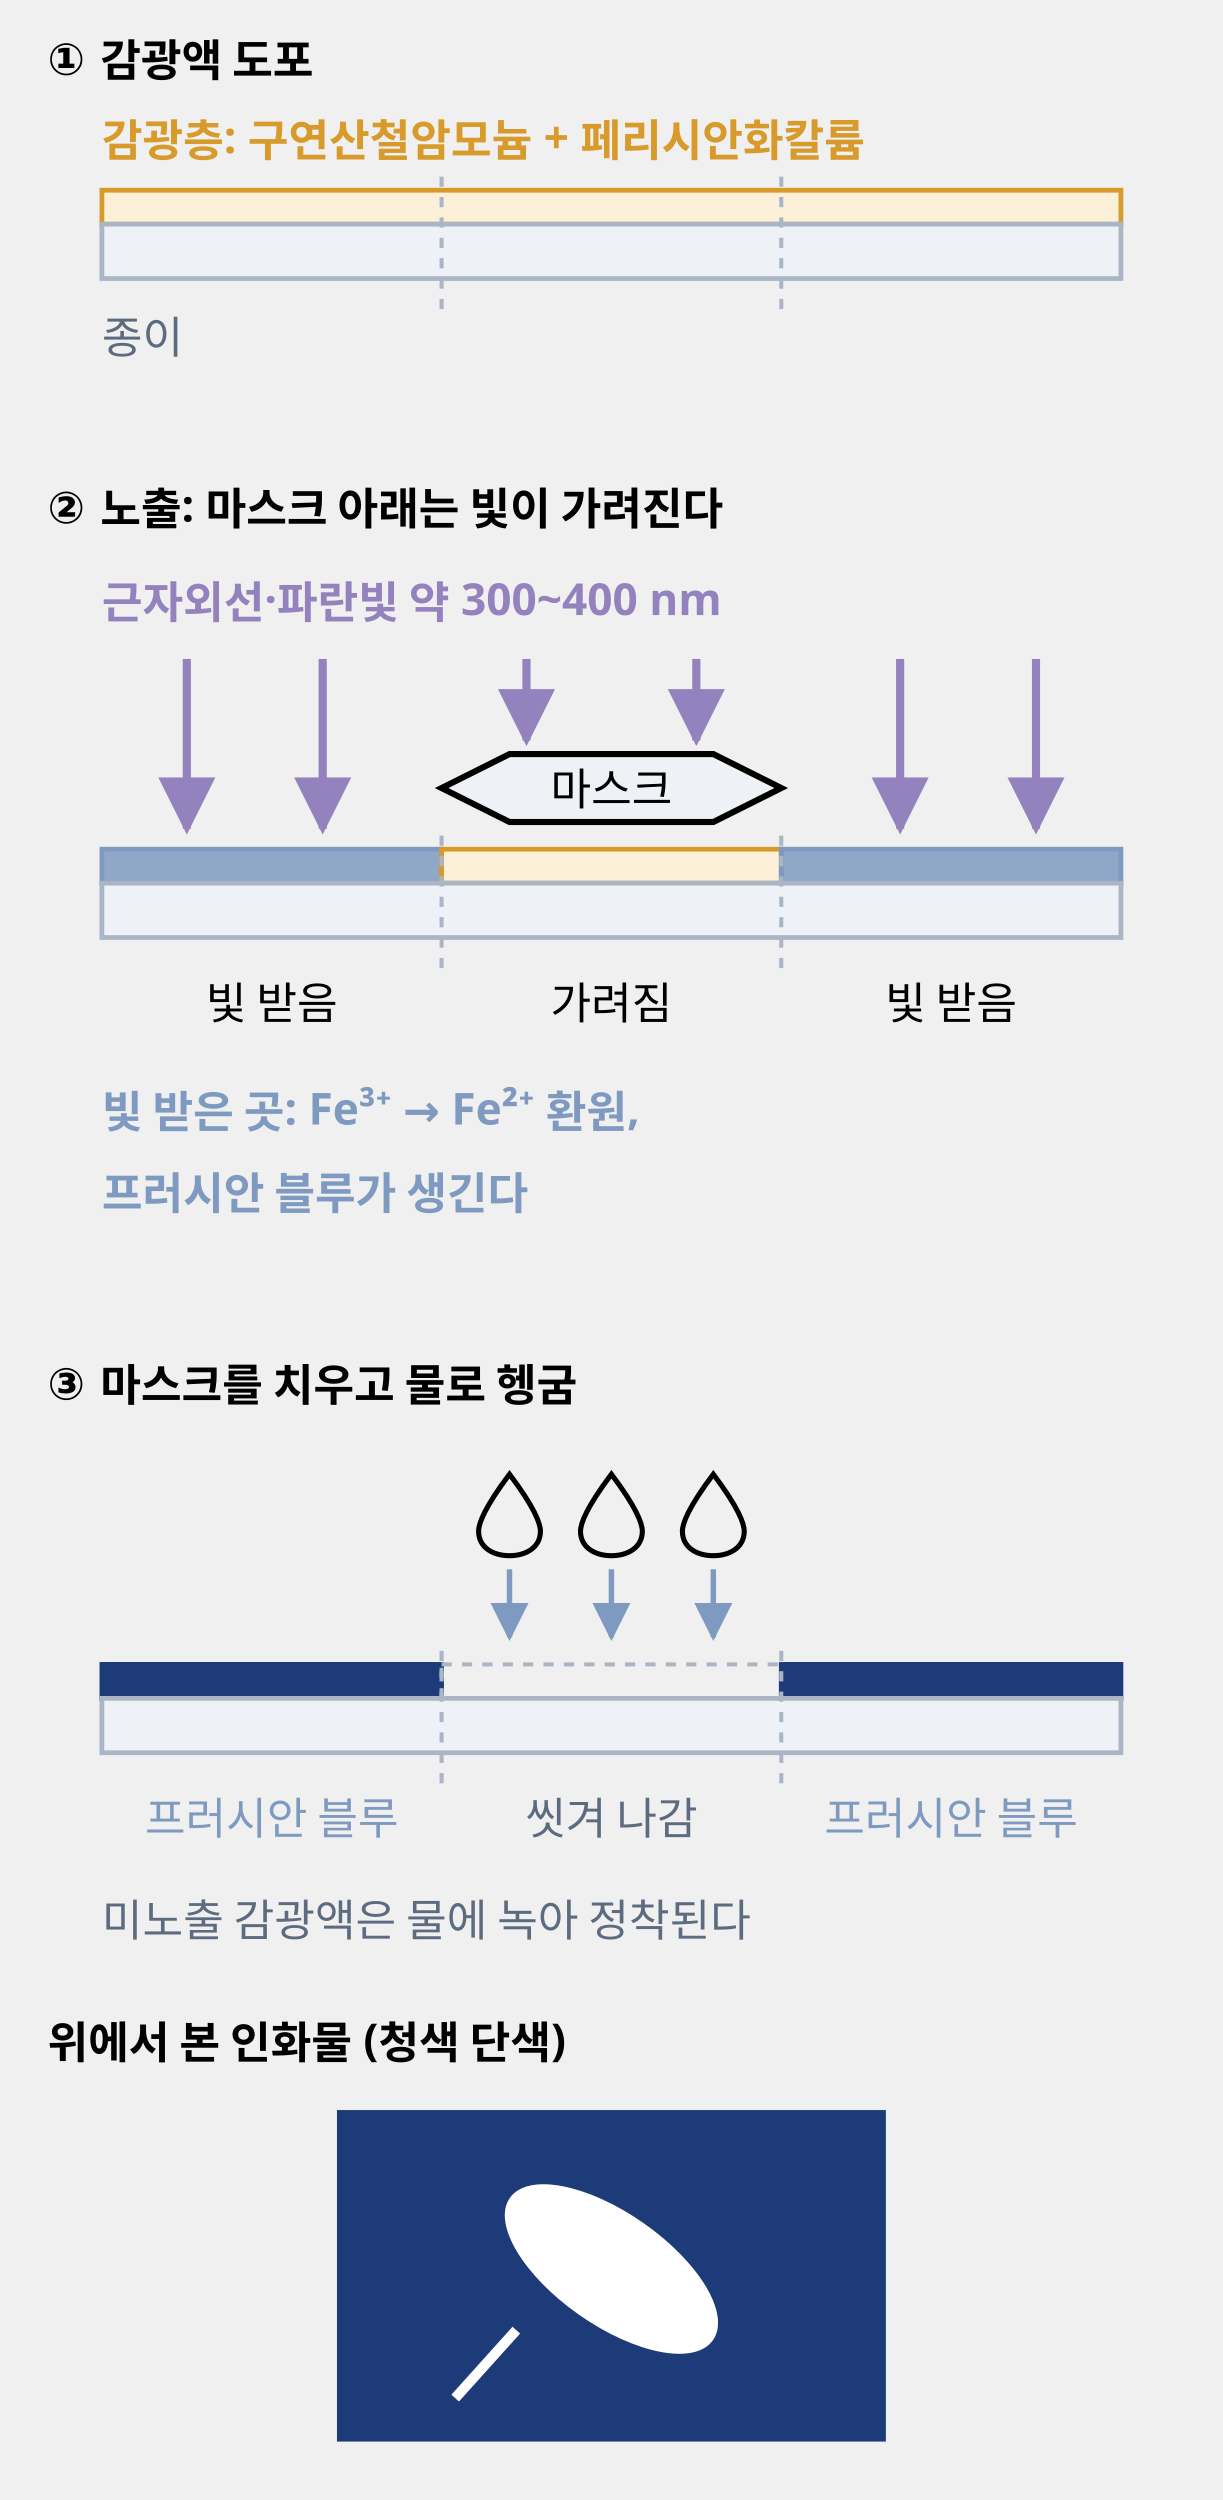
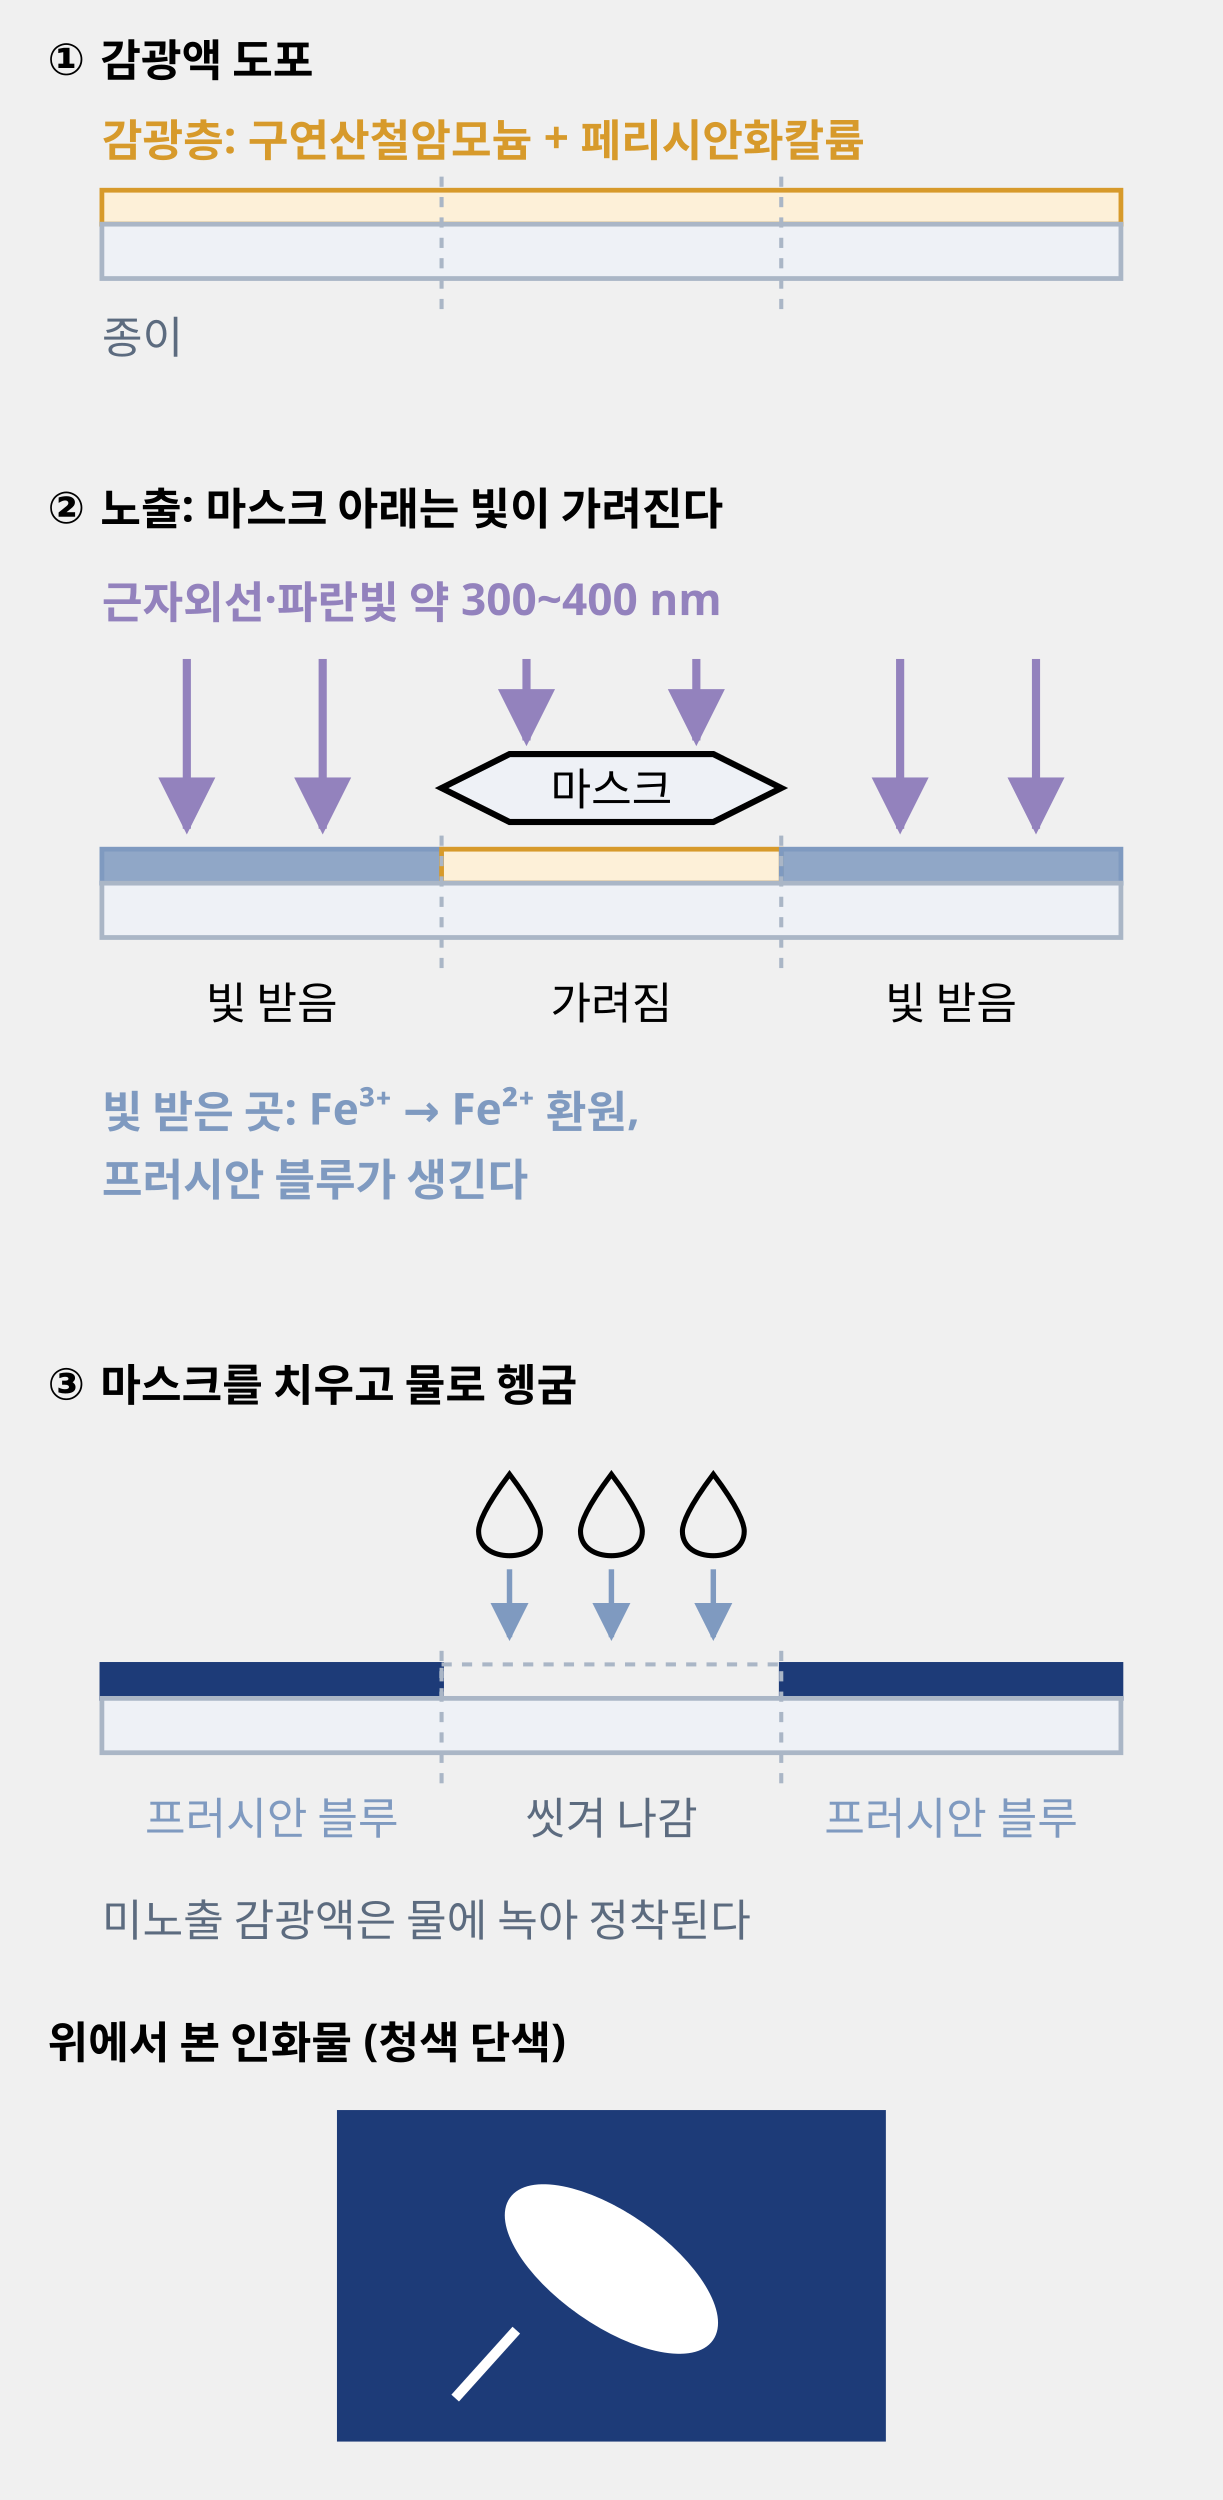
<svg xmlns="http://www.w3.org/2000/svg" class="si si-illus" viewBox="0 0 360 736" style="max-width:360px;color:var(--si-ink,var(--text,#1f2328))" role="img" aria-labelledby="ammonium-iron-citrate-t" font-family="'Pretendard','Noto Sans KR','Apple SD Gothic Neo',sans-serif" font-size="13" fill="currentColor">
  <defs>
    <marker id="ammonium-iron-citrate-ar" viewBox="0 0 10 10" refX="9" refY="5" markerWidth="7" markerHeight="7" orient="auto-start-reverse">
      <path d="M0,0L10,5L0,10z" style="fill:var(--si-violet-s,#9382bd)" />
    </marker>
    <marker id="ammonium-iron-citrate-ar-1" viewBox="0 0 10 10" refX="9" refY="5" markerWidth="7" markerHeight="7" orient="auto-start-reverse">
      <path d="M0,0L10,5L0,10z" style="fill:var(--si-blue-s,#7f9ac0)" />
    </marker>
  </defs>
  <text x="14" y="22" font-weight="700">① 감광액 도포</text>
  <text x="30" y="46" font-weight="700" style="fill:var(--si-amber-s,#d79a2b)">감광층: 구연산철암모늄 + 페리시안화칼륨</text>
  <rect x="30" y="56" width="300" height="10" style="stroke:var(--si-amber-s,#d79a2b);fill:var(--si-amber-f,#fdf0d8)" stroke-width="1.4" />
  <rect x="30" y="66" width="300" height="16" style="stroke:var(--si-gray-s,#aab6c6);fill:var(--si-gray-f,#eef1f6)" stroke-width="1.4" />
  <line x1="130" y1="52" x2="130" y2="94" style="stroke:var(--si-gray-s,#aab6c6);fill:none" stroke-width="1.2" stroke-dasharray="3 3" />
  <line x1="230" y1="52" x2="230" y2="94" style="stroke:var(--si-gray-s,#aab6c6);fill:none" stroke-width="1.2" stroke-dasharray="3 3" />
  <text x="30" y="104" style="fill:var(--si-general,#5c6b7f)">종이</text>
  <text x="14" y="154" font-weight="700">② 노출: 마스크 아래는 빛이 가려진다</text>
  <text x="30" y="182" font-weight="700" style="fill:var(--si-violet-s,#9382bd)">근자외선·파란빛 약 300~400 nm</text>
  <line x1="55" y1="194" x2="55" y2="244" style="stroke:var(--si-violet-s,#9382bd);fill:none" stroke-width="2.4" marker-end="url(#ammonium-iron-citrate-ar)" />
  <line x1="95" y1="194" x2="95" y2="244" style="stroke:var(--si-violet-s,#9382bd);fill:none" stroke-width="2.4" marker-end="url(#ammonium-iron-citrate-ar)" />
  <line x1="155" y1="194" x2="155" y2="218" style="stroke:var(--si-violet-s,#9382bd);fill:none" stroke-width="2.4" marker-end="url(#ammonium-iron-citrate-ar)" />
  <line x1="205" y1="194" x2="205" y2="218" style="stroke:var(--si-violet-s,#9382bd);fill:none" stroke-width="2.4" marker-end="url(#ammonium-iron-citrate-ar)" />
  <line x1="265" y1="194" x2="265" y2="244" style="stroke:var(--si-violet-s,#9382bd);fill:none" stroke-width="2.4" marker-end="url(#ammonium-iron-citrate-ar)" />
  <line x1="305" y1="194" x2="305" y2="244" style="stroke:var(--si-violet-s,#9382bd);fill:none" stroke-width="2.4" marker-end="url(#ammonium-iron-citrate-ar)" />
  <polygon points="130,232 150,222 210,222 230,232 210,242 150,242" style="stroke:currentColor;fill:var(--si-gray-f,#eef1f6)" stroke-width="1.8" />
  <text x="180" y="237" text-anchor="middle">마스크</text>
  <rect x="30" y="250" width="100" height="10" style="stroke:var(--si-blue-s,#7f9ac0);fill:var(--si-blue-s,#7f9ac0)" stroke-width="1.4" fill-opacity="0.85" />
  <rect x="130" y="250" width="100" height="10" style="stroke:var(--si-amber-s,#d79a2b);fill:var(--si-amber-f,#fdf0d8)" stroke-width="1.4" />
  <rect x="230" y="250" width="100" height="10" style="stroke:var(--si-blue-s,#7f9ac0);fill:var(--si-blue-s,#7f9ac0)" stroke-width="1.4" fill-opacity="0.85" />
  <rect x="30" y="260" width="300" height="16" style="stroke:var(--si-gray-s,#aab6c6);fill:var(--si-gray-f,#eef1f6)" stroke-width="1.4" />
  <line x1="130" y1="246" x2="130" y2="288" style="stroke:var(--si-gray-s,#aab6c6);fill:none" stroke-width="1.2" stroke-dasharray="3 3" />
  <line x1="230" y1="246" x2="230" y2="288" style="stroke:var(--si-gray-s,#aab6c6);fill:none" stroke-width="1.2" stroke-dasharray="3 3" />
  <text x="80" y="300" text-anchor="middle">빛 받음</text>
  <text x="180" y="300" text-anchor="middle">가려짐</text>
  <text x="280" y="300" text-anchor="middle">빛 받음</text>
  <text x="30" y="332" font-weight="700" style="fill:var(--si-blue-s,#7f9ac0)">빛 받은 곳: Fe³⁺ → Fe²⁺ 환원,</text>
-   <text x="30" y="356" font-weight="700" style="fill:var(--si-blue-s,#7f9ac0)">프러시안 블루가 생긴다</text>
+   <text x="30" y="352" font-weight="700" style="fill:var(--si-blue-s,#7f9ac0)">프러시안 블루가 생긴다</text>
  <text x="14" y="412" font-weight="700">③ 마스크를 치우고 물로 헹굼</text>
  <path d="M150,434 C157.2,443.6 159.1,448.4 159.1,450.8 C159.1,455.6 154.8,458 150,458 C145.2,458 140.9,455.6 140.9,450.8 C140.9,448.4 142.8,443.6 150,434Z" style="stroke:currentColor;fill:none" stroke-width="1.5" />
  <path d="M180,434 C187.2,443.6 189.1,448.4 189.1,450.8 C189.1,455.6 184.8,458 180,458 C175.2,458 170.9,455.6 170.9,450.8 C170.9,448.4 172.8,443.6 180,434Z" style="stroke:currentColor;fill:none" stroke-width="1.5" />
  <path d="M210,434 C217.2,443.6 219.1,448.4 219.1,450.8 C219.1,455.6 214.8,458 210,458 C205.2,458 200.9,455.6 200.9,450.8 C200.9,448.4 202.8,443.6 210,434Z" style="stroke:currentColor;fill:none" stroke-width="1.5" />
  <line x1="150" y1="462" x2="150" y2="482" style="stroke:var(--si-blue-s,#7f9ac0);fill:none" stroke-width="1.6" marker-end="url(#ammonium-iron-citrate-ar-1)" />
  <line x1="180" y1="462" x2="180" y2="482" style="stroke:var(--si-blue-s,#7f9ac0);fill:none" stroke-width="1.6" marker-end="url(#ammonium-iron-citrate-ar-1)" />
  <line x1="210" y1="462" x2="210" y2="482" style="stroke:var(--si-blue-s,#7f9ac0);fill:none" stroke-width="1.6" marker-end="url(#ammonium-iron-citrate-ar-1)" />
  <rect x="30" y="490" width="100" height="10" style="stroke:#1d3b78;fill:#1d3b78" stroke-width="1.4" />
  <rect x="130" y="490" width="100" height="10" style="stroke:var(--si-gray-s,#aab6c6);fill:var(--si-bg,#ffffff)" stroke-width="1.2" stroke-dasharray="3 3" fill-opacity="0" />
  <rect x="230" y="490" width="100" height="10" style="stroke:#1d3b78;fill:#1d3b78" stroke-width="1.4" />
  <rect x="30" y="500" width="300" height="16" style="stroke:var(--si-gray-s,#aab6c6);fill:var(--si-gray-f,#eef1f6)" stroke-width="1.4" />
  <line x1="130" y1="486" x2="130" y2="528" style="stroke:var(--si-gray-s,#aab6c6);fill:none" stroke-width="1.2" stroke-dasharray="3 3" />
  <line x1="230" y1="486" x2="230" y2="528" style="stroke:var(--si-gray-s,#aab6c6);fill:none" stroke-width="1.2" stroke-dasharray="3 3" />
  <text x="80" y="540" text-anchor="middle" style="fill:var(--si-blue-s,#7f9ac0)">프러시안 블루</text>
  <text x="180" y="540" text-anchor="middle" style="fill:var(--si-general,#5c6b7f)">씻겨 나감</text>
  <text x="280" y="540" text-anchor="middle" style="fill:var(--si-blue-s,#7f9ac0)">프러시안 블루</text>
  <text x="30" y="570" style="fill:var(--si-general,#5c6b7f)">미노출 감광액은 물에 녹아 정착된다</text>
  <text x="14" y="606" font-weight="700">위에서 본 인화물 (청색 단색)</text>
  <rect x="100" y="622" width="160" height="96" style="stroke:#1d3b78;fill:#1d3b78" stroke-width="1.6" />
  <ellipse cx="180" cy="668" rx="36" ry="16" transform="rotate(35 180 668)" style="stroke:#ffffff;fill:#ffffff" stroke-width="1" />
  <line x1="152" y1="686" x2="134" y2="706" style="stroke:#ffffff;fill:none" stroke-width="3" />
</svg>
